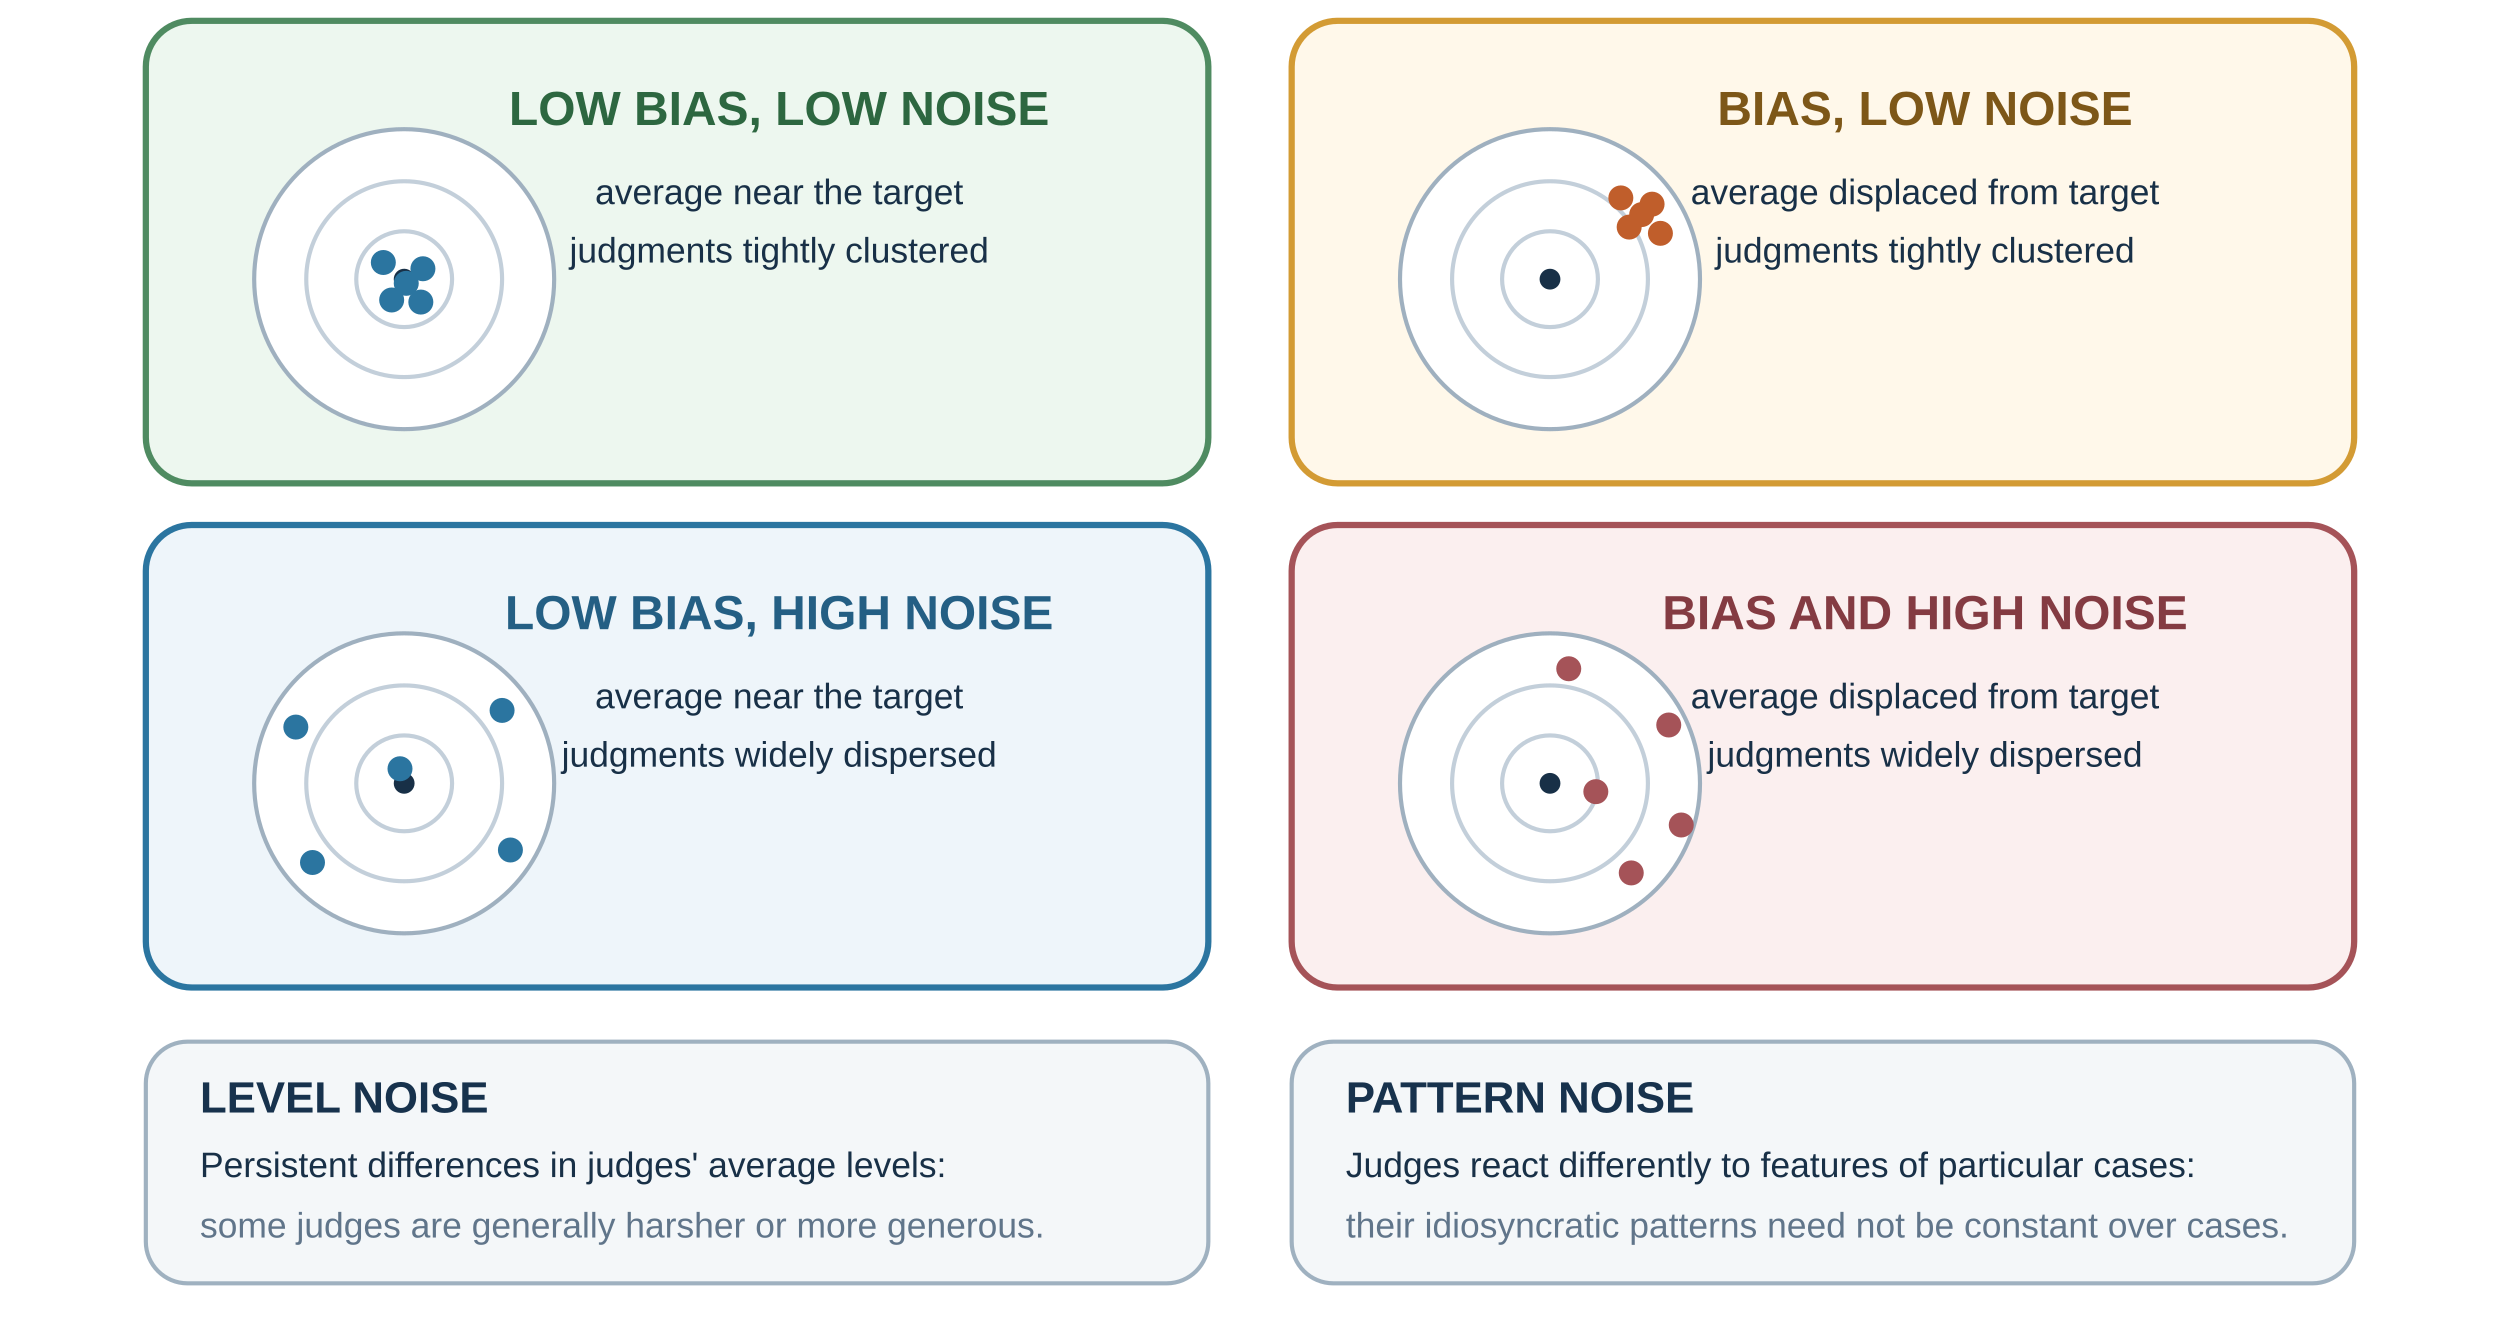
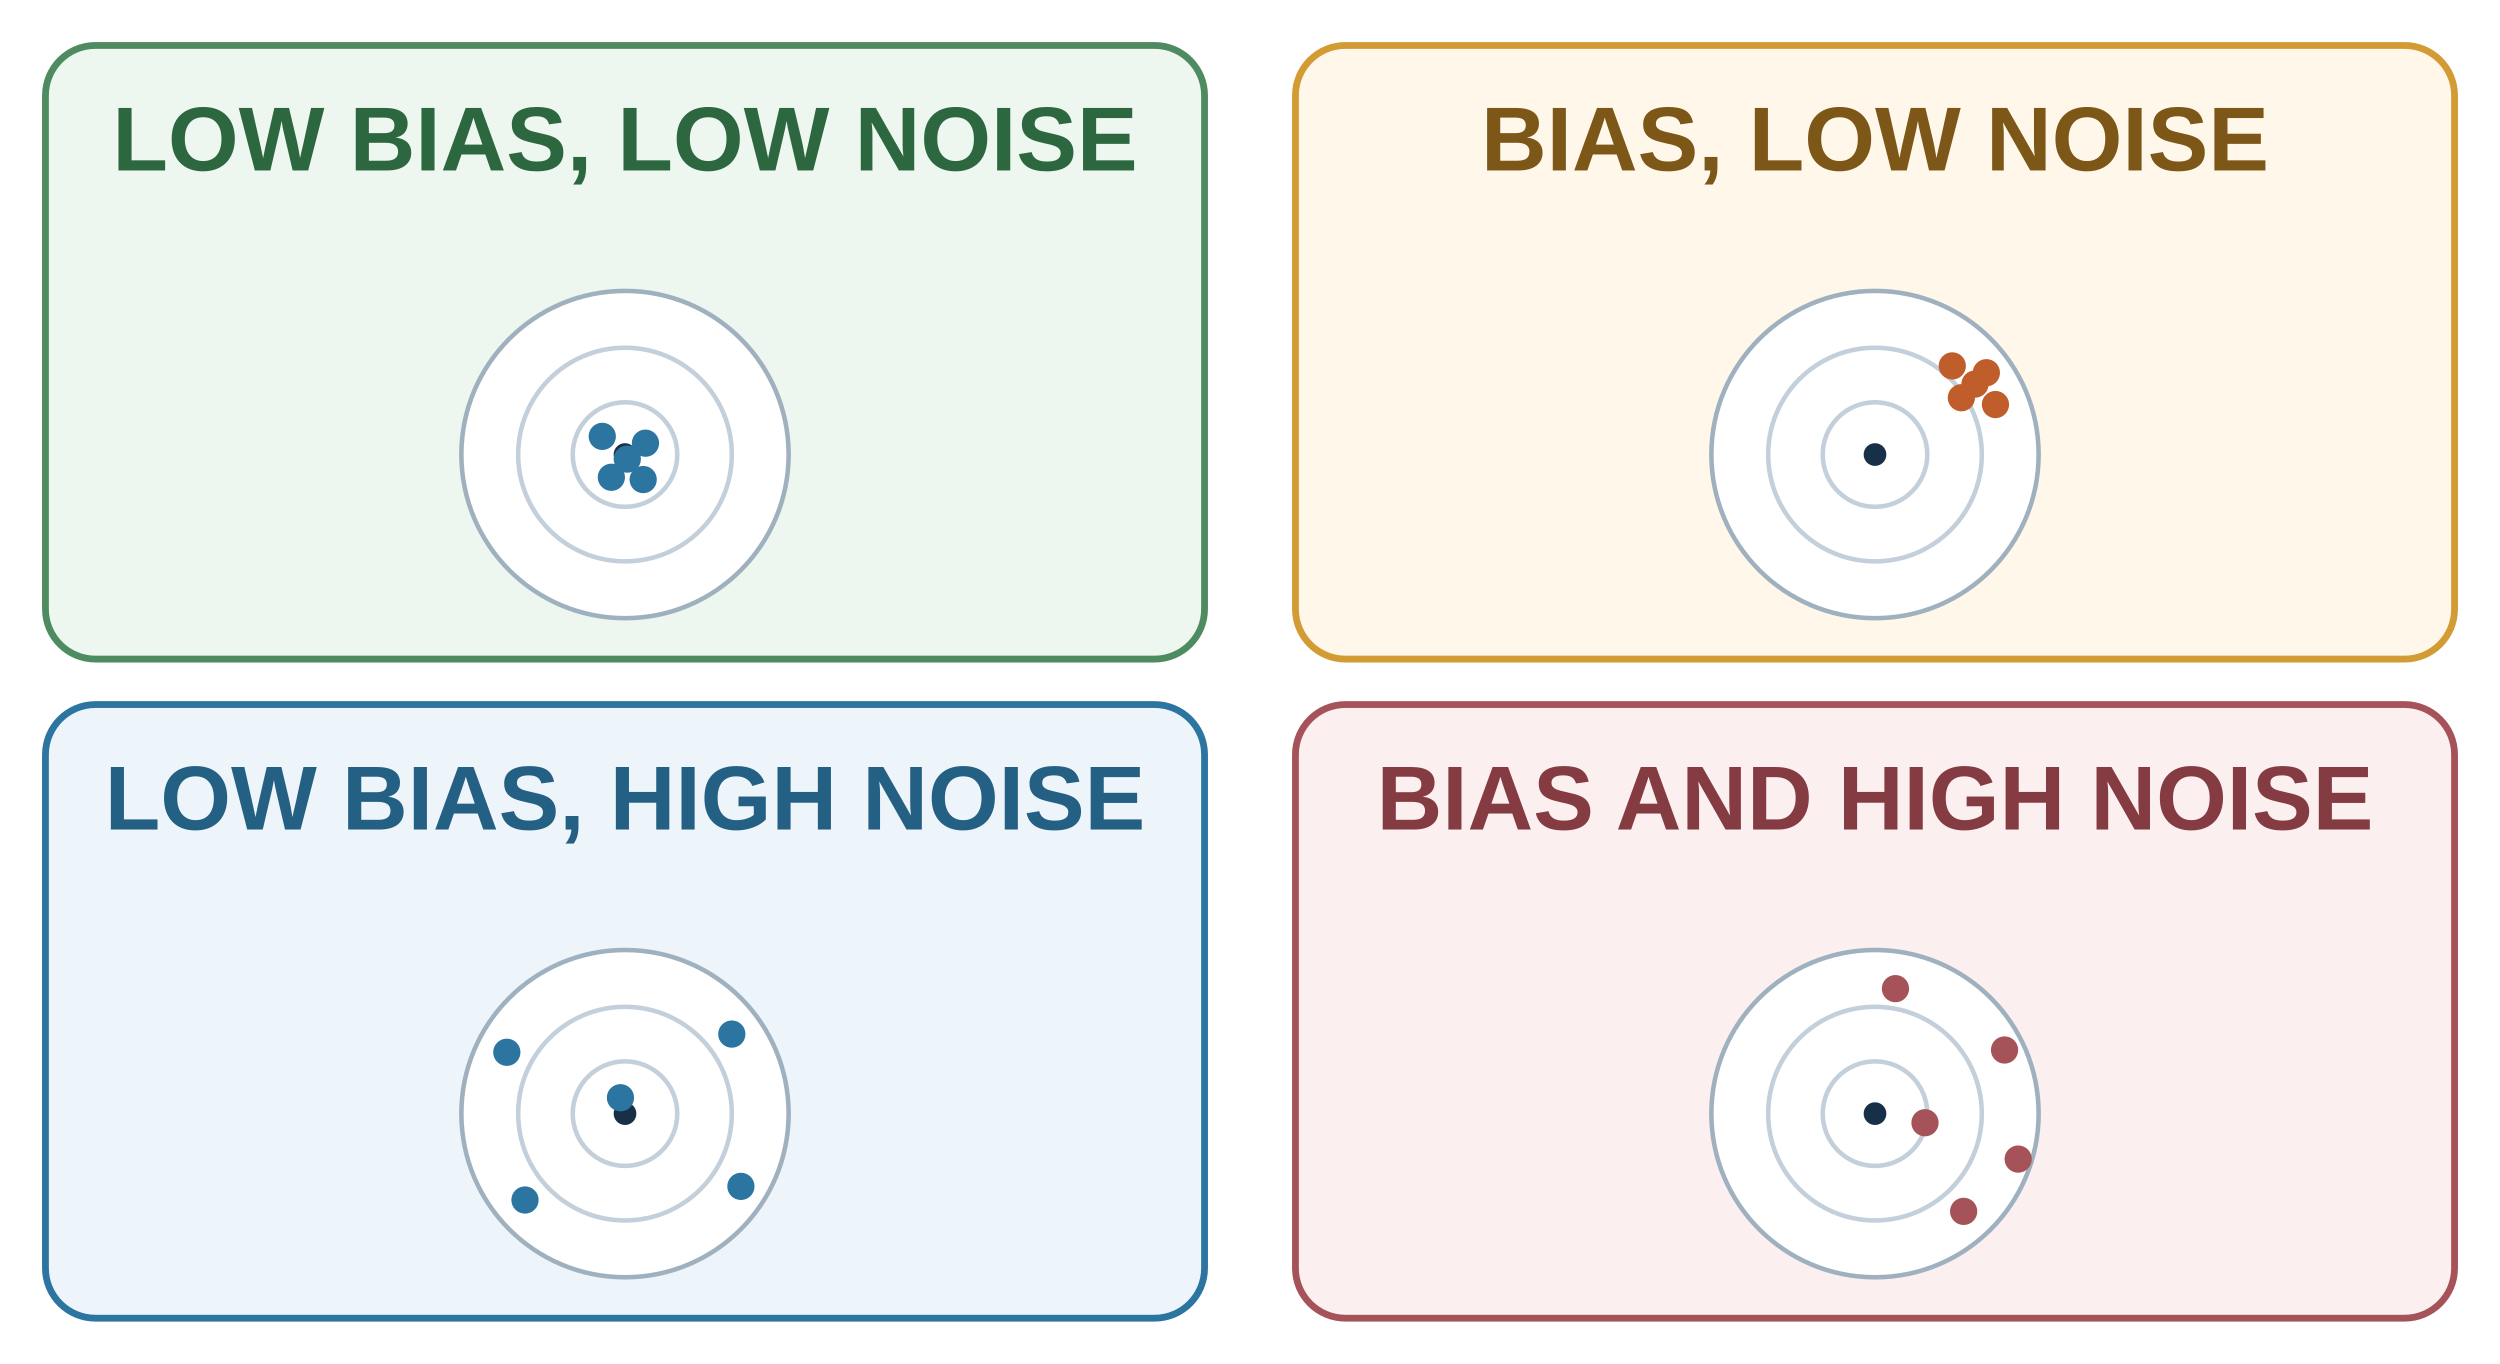
- <svg xmlns="http://www.w3.org/2000/svg" width="1200" height="640" viewBox="0 174 1200 640" role="img" aria-labelledby="bias-title bias-desc" data-text-review="2026-09-14">
+ <svg xmlns="http://www.w3.org/2000/svg" width="1100" height="600" viewBox="50 164 1100 600" role="img" aria-labelledby="bias-title bias-desc" data-text-review="2026-09-14">
  <rect width="1200" height="840" fill="#ffffff" />
  <g font-family="Arial, Helvetica, sans-serif">
    <g transform="translate(70,184)">
-       <rect width="510" height="222" rx="22" fill="#edf7ef" stroke="#4f8b61" stroke-width="3" />
-       <text x="304" y="50" text-anchor="middle" font-size="23" font-weight="700" fill="#2d6740">LOW BIAS, LOW NOISE</text>
-       <text x="304" y="88" text-anchor="middle" font-size="17" fill="#183047">average near the target</text>
-       <text x="304" y="116" text-anchor="middle" font-size="17" fill="#183047">judgments tightly clustered</text>
-       <g transform="translate(124,124)">
+       <rect width="510" height="270" rx="22" fill="#edf7ef" stroke="#4f8b61" stroke-width="3" />
+       <text x="255" y="55" text-anchor="middle" font-size="40" font-weight="700" fill="#2d6740">LOW BIAS, LOW NOISE</text>
+       <g transform="translate(255,180)">
        <circle r="72" fill="#ffffff" stroke="#9fb0bf" stroke-width="2" />
        <circle r="47" fill="none" stroke="#c3cfda" stroke-width="2" />
        <circle r="23" fill="none" stroke="#c3cfda" stroke-width="2" />
        <circle r="5" fill="#183047" />
        <g fill="#2b75a0">
          <circle cx="-10" cy="-8" r="6" />
          <circle cx="9" cy="-5" r="6" />
          <circle cx="-6" cy="10" r="6" />
          <circle cx="8" cy="11" r="6" />
          <circle cx="1" cy="2" r="6" />
        </g>
      </g>
    </g>
    <g transform="translate(620,184)">
-       <rect width="510" height="222" rx="22" fill="#fff8ea" stroke="#d39b34" stroke-width="3" />
-       <text x="304" y="50" text-anchor="middle" font-size="23" font-weight="700" fill="#7d5718">BIAS, LOW NOISE</text>
-       <text x="304" y="88" text-anchor="middle" font-size="17" fill="#183047">average displaced from target</text>
-       <text x="304" y="116" text-anchor="middle" font-size="17" fill="#183047">judgments tightly clustered</text>
-       <g transform="translate(124,124)">
+       <rect width="510" height="270" rx="22" fill="#fff8ea" stroke="#d39b34" stroke-width="3" />
+       <text x="255" y="55" text-anchor="middle" font-size="40" font-weight="700" fill="#7d5718">BIAS, LOW NOISE</text>
+       <g transform="translate(255,180)">
        <circle r="72" fill="#ffffff" stroke="#9fb0bf" stroke-width="2" />
        <circle r="47" fill="none" stroke="#c3cfda" stroke-width="2" />
        <circle r="23" fill="none" stroke="#c3cfda" stroke-width="2" />
        <circle r="5" fill="#183047" />
        <g fill="#c05e2b">
          <circle cx="34" cy="-39" r="6" />
          <circle cx="49" cy="-36" r="6" />
          <circle cx="38" cy="-25" r="6" />
          <circle cx="53" cy="-22" r="6" />
          <circle cx="44" cy="-31" r="6" />
        </g>
      </g>
    </g>
-     <g transform="translate(70,426)">
-       <rect width="510" height="222" rx="22" fill="#eef5fa" stroke="#2b75a0" stroke-width="3" />
-       <text x="304" y="50" text-anchor="middle" font-size="23" font-weight="700" fill="#245f84">LOW BIAS, HIGH NOISE</text>
-       <text x="304" y="88" text-anchor="middle" font-size="17" fill="#183047">average near the target</text>
-       <text x="304" y="116" text-anchor="middle" font-size="17" fill="#183047">judgments widely dispersed</text>
-       <g transform="translate(124,124)">
+     <g transform="translate(70,474)">
+       <rect width="510" height="270" rx="22" fill="#eef5fa" stroke="#2b75a0" stroke-width="3" />
+       <text x="255" y="55" text-anchor="middle" font-size="40" font-weight="700" fill="#245f84">LOW BIAS, HIGH NOISE</text>
+       <g transform="translate(255,180)">
        <circle r="72" fill="#ffffff" stroke="#9fb0bf" stroke-width="2" />
        <circle r="47" fill="none" stroke="#c3cfda" stroke-width="2" />
        <circle r="23" fill="none" stroke="#c3cfda" stroke-width="2" />
        <circle r="5" fill="#183047" />
        <g fill="#2b75a0">
          <circle cx="-52" cy="-27" r="6" />
          <circle cx="47" cy="-35" r="6" />
          <circle cx="-44" cy="38" r="6" />
          <circle cx="51" cy="32" r="6" />
          <circle cx="-2" cy="-7" r="6" />
        </g>
      </g>
    </g>
-     <g transform="translate(620,426)">
-       <rect width="510" height="222" rx="22" fill="#fbefef" stroke="#a55358" stroke-width="3" />
-       <text x="304" y="50" text-anchor="middle" font-size="23" font-weight="700" fill="#843b42">BIAS AND HIGH NOISE</text>
-       <text x="304" y="88" text-anchor="middle" font-size="17" fill="#183047">average displaced from target</text>
-       <text x="304" y="116" text-anchor="middle" font-size="17" fill="#183047">judgments widely dispersed</text>
-       <g transform="translate(124,124)">
+     <g transform="translate(620,474)">
+       <rect width="510" height="270" rx="22" fill="#fbefef" stroke="#a55358" stroke-width="3" />
+       <text x="255" y="55" text-anchor="middle" font-size="40" font-weight="700" fill="#843b42">BIAS AND HIGH NOISE</text>
+       <g transform="translate(255,180)">
        <circle r="72" fill="#ffffff" stroke="#9fb0bf" stroke-width="2" />
        <circle r="47" fill="none" stroke="#c3cfda" stroke-width="2" />
        <circle r="23" fill="none" stroke="#c3cfda" stroke-width="2" />
        <circle r="5" fill="#183047" />
        <g fill="#a55358">
          <circle cx="9" cy="-55" r="6" />
          <circle cx="57" cy="-28" r="6" />
          <circle cx="22" cy="4" r="6" />
          <circle cx="63" cy="20" r="6" />
          <circle cx="39" cy="43" r="6" />
        </g>
      </g>
    </g>
  </g>
-   <g font-family="Arial, Helvetica, sans-serif">
-     <rect x="70" y="674" width="510" height="116" rx="20" fill="#f4f7f9" stroke="#9fb1c0" stroke-width="2" />
-     <text x="96" y="708" font-size="21" font-weight="700" fill="#17324d">LEVEL NOISE</text>
-     <text x="96" y="739" font-size="17" fill="#183047">Persistent differences in judges' average levels:</text>
-     <text x="96" y="768" font-size="17" fill="#60758a">some judges are generally harsher or more generous.</text>
-     <rect x="620" y="674" width="510" height="116" rx="20" fill="#f4f7f9" stroke="#9fb1c0" stroke-width="2" />
-     <text x="646" y="708" font-size="21" font-weight="700" fill="#17324d">PATTERN NOISE</text>
-     <text x="646" y="739" font-size="17" fill="#183047">Judges react differently to features of particular cases:</text>
-     <text x="646" y="768" font-size="17" fill="#60758a">their idiosyncratic patterns need not be constant over cases.</text>
-   </g>
</svg>
